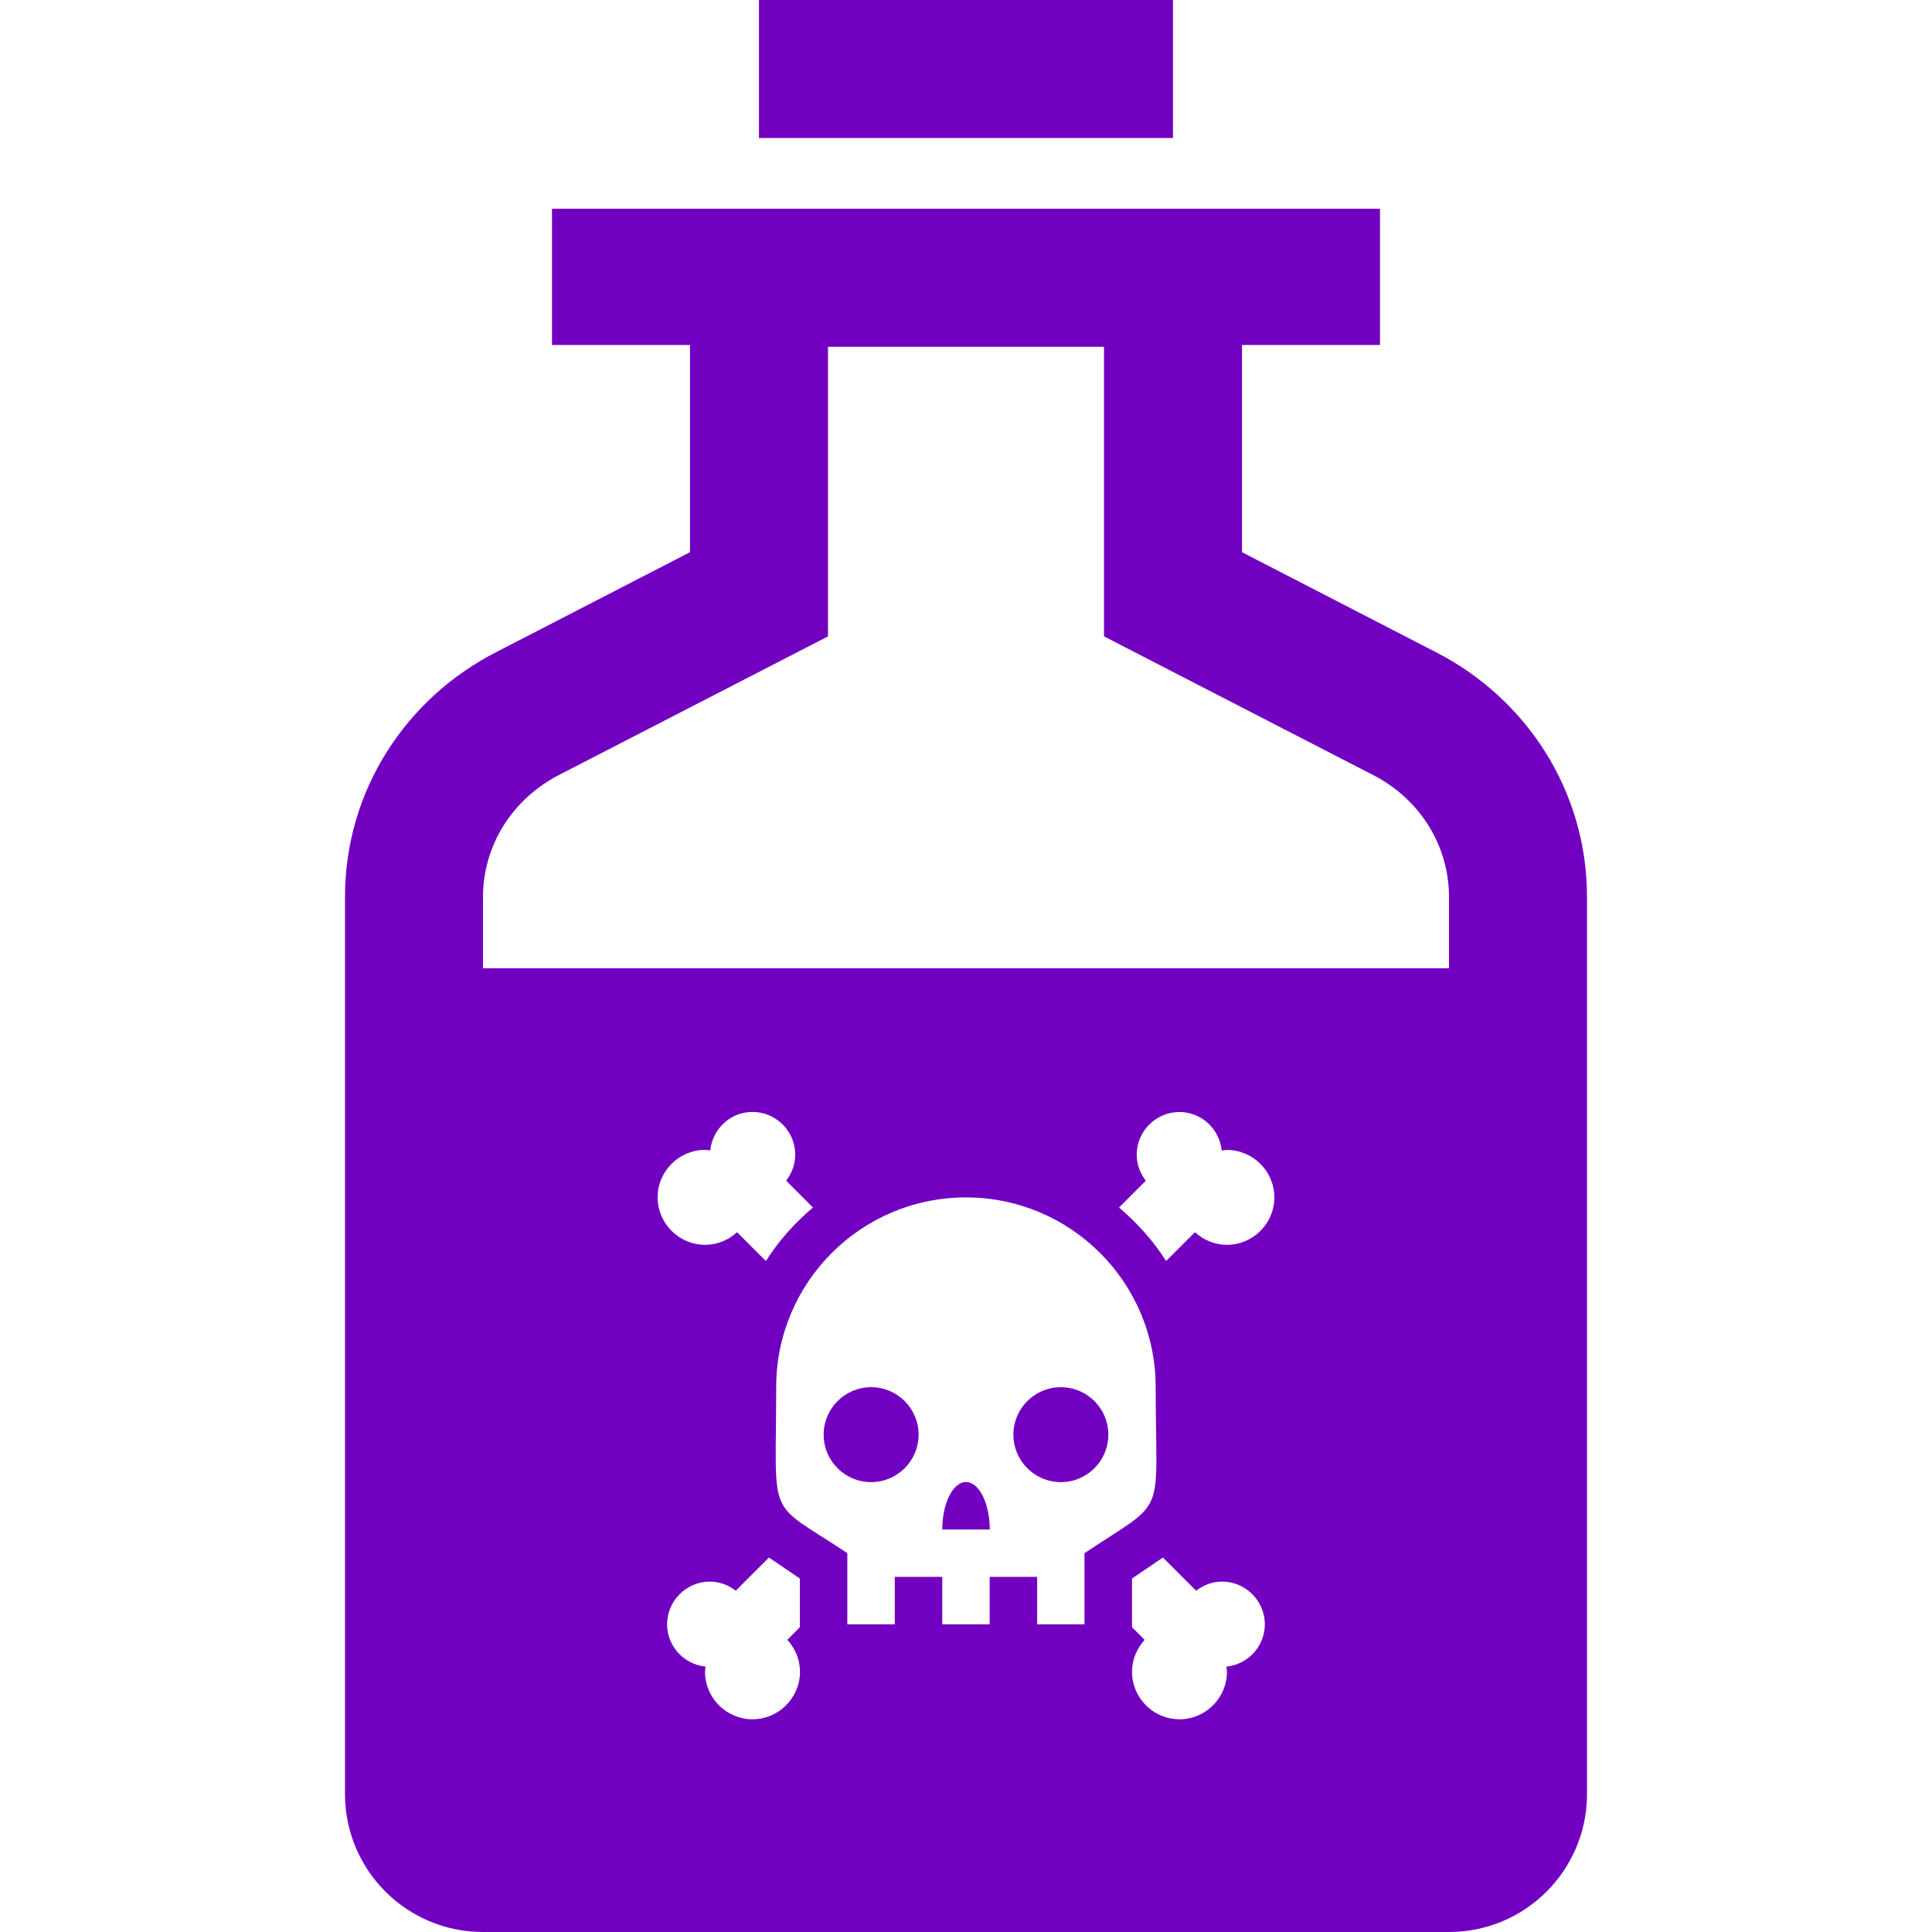
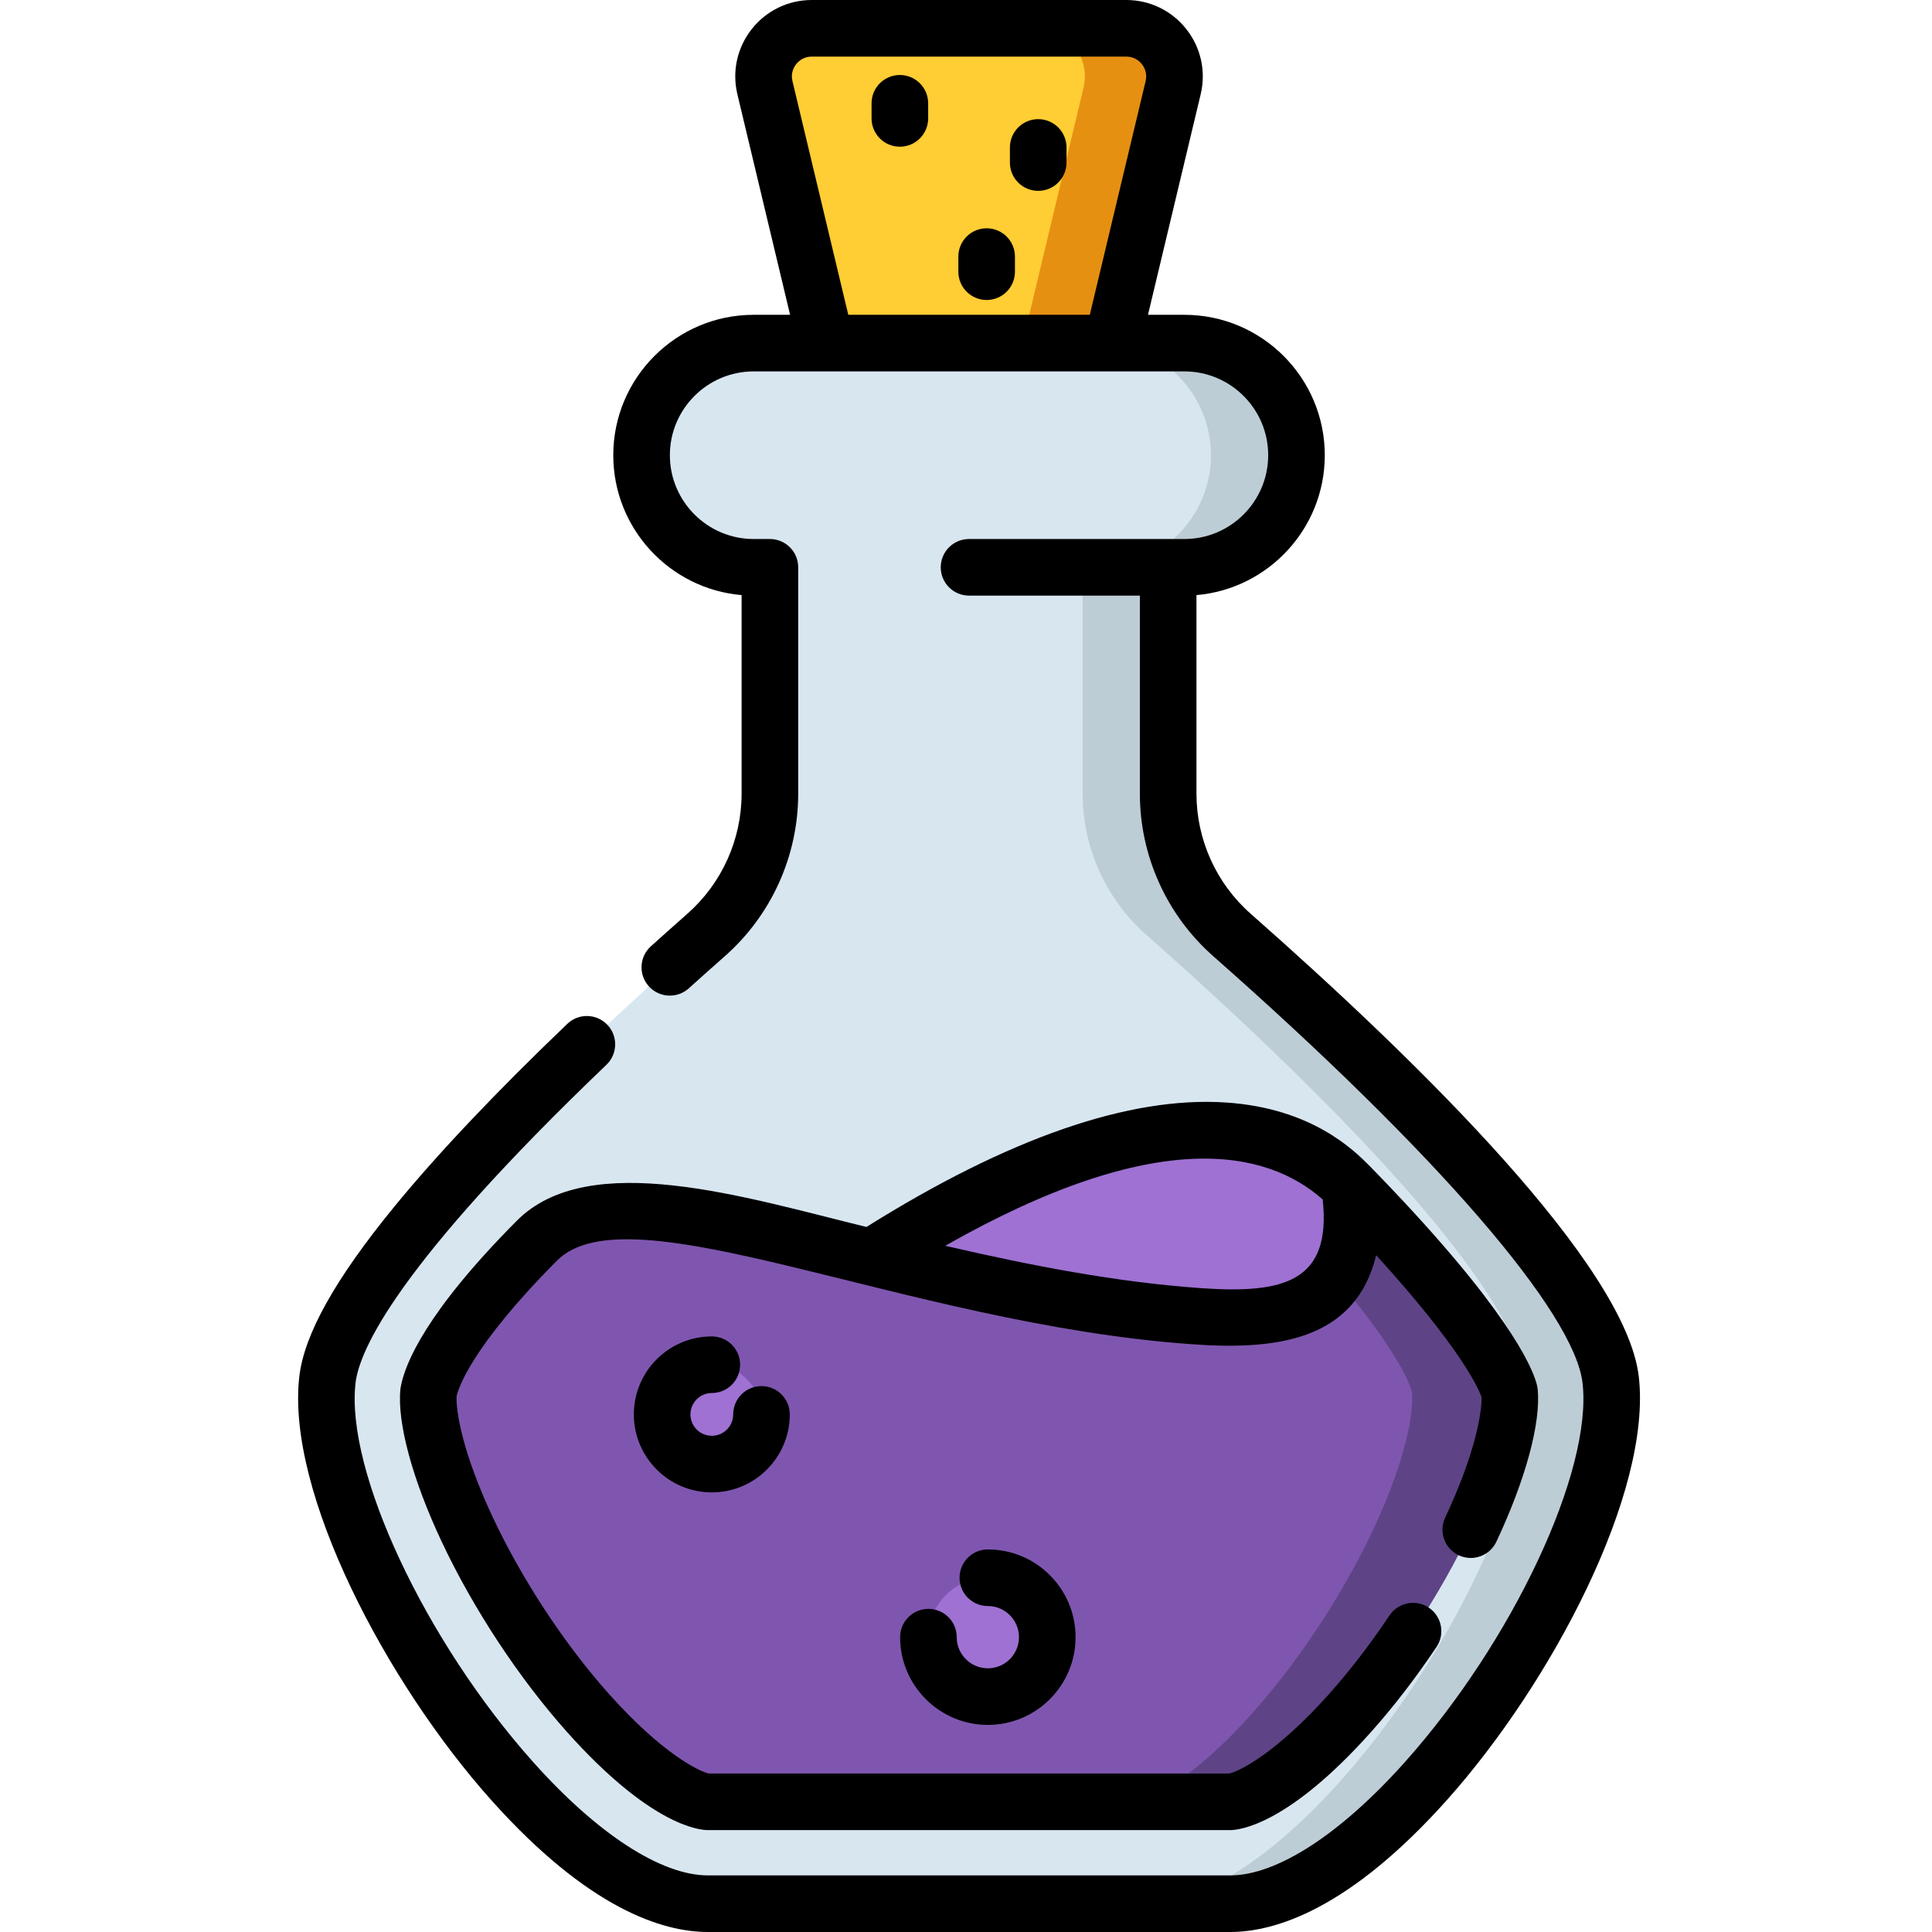
- <svg xmlns="http://www.w3.org/2000/svg" version="1.1" id="Capa_1" x="0px" y="0px" viewBox="0 0 447.996 447.996" style="enable-background:new 0 0 447.996 447.996;" xml:space="preserve" width="512px" height="512px">
-   <g>
-     <g>
-       <g>
-         <rect x="175.99" width="96" height="32" data-original="#000000" class="active-path" data-old_color="#000000" fill="#7200C1" />
-       </g>
-     </g>
-     <g>
-       <g>
-         <path d="M332.894,151.196l-44.896-23.152V79.996h32V48.412h-192v31.584h32v48.048l-44.896,23.152    c-20.752,10.576-35.104,31.904-35.104,56.8v208c0,17.68,14.32,32,32,32h224c17.68,0,32-14.32,32-32v-208    C367.998,183.1,353.646,161.772,332.894,151.196z M188.51,279.996c-4.224,3.6-7.936,7.712-10.912,12.416l-6.688-6.688    c-1.968,1.808-4.544,2.928-7.408,2.928c-6.048,0-11.008-4.944-11.008-11.008c0-6.064,4.944-11.008,11.008-11.008    c0.416,0,0.8,0.08,1.2,0.128c0.496-4.992,4.688-8.928,9.792-8.928c5.44,0,9.904,4.448,9.904,9.904c0,2.272-0.8,4.352-2.112,6.032    L188.51,279.996z M174.494,398.668c-6.064,0-11.008-4.944-11.008-11.008c0-0.416,0.08-0.8,0.128-1.2    c-4.976-0.496-8.928-4.688-8.928-9.808c0-5.44,4.464-9.904,9.904-9.904c2.272,0,4.352,0.8,6.016,2.112l7.696-7.696l7.168,4.864    v11.296l-2.896,2.928c1.808,1.968,2.928,4.544,2.928,7.408C185.502,393.708,180.558,398.668,174.494,398.668z M251.47,376.652    h-10.976v-11.008h-11.008v11.008h-10.992v-11.008h-11.008v11.008h-11.008v-16.496c-19.04-12.704-16.496-6.736-16.496-38.496    c0-24.304,19.696-44,44-44s44,19.696,44,44c0,31.104,2.992,25.504-16.512,38.496V376.652z M284.382,386.46    c0.048,0.4,0.128,0.784,0.128,1.2c0,6.048-4.944,11.008-11.008,11.008c-6.064,0-11.008-4.944-11.008-11.008    c0-2.848,1.136-5.44,2.928-7.408l-2.928-2.928v-11.296l7.168-4.864l7.696,7.696c1.68-1.296,3.744-2.112,6.032-2.112    c5.44,0,9.904,4.448,9.904,9.904C293.294,381.772,289.358,385.964,284.382,386.46z M284.494,288.652    c-2.848,0-5.44-1.136-7.408-2.928l-6.688,6.688c-2.976-4.704-6.688-8.816-10.912-12.416l6.208-6.208    c-1.296-1.68-2.112-3.744-2.112-6.032c0-5.44,4.448-9.904,9.904-9.904c5.104,0,9.296,3.936,9.808,8.928    c0.4-0.048,0.784-0.128,1.2-0.128c6.048,0,11.008,4.944,11.008,11.008C295.502,283.724,290.542,288.652,284.494,288.652z     M335.998,224.524h-224v-16.528c0-11.904,6.768-22.752,17.76-28.368l62.24-32.064V80.412h64v67.152l62.352,32.128    c10.896,5.552,17.648,16.4,17.648,28.304V224.524z" data-original="#000000" class="active-path" data-old_color="#000000" fill="#7200C1" />
-       </g>
-     </g>
-     <g>
-       <g>
-         <circle cx="201.998" cy="332.672" r="11.008" data-original="#000000" class="active-path" data-old_color="#000000" fill="#7200C1" />
-       </g>
-     </g>
-     <g>
-       <g>
-         <path d="M223.998,343.66c-3.04,0-5.504,4.928-5.504,11.008h11.008C229.502,348.588,227.038,343.66,223.998,343.66z" data-original="#000000" class="active-path" data-old_color="#000000" fill="#7200C1" />
-       </g>
-     </g>
-     <g>
-       <g>
-         <circle cx="245.998" cy="332.672" r="11.008" data-original="#000000" class="active-path" data-old_color="#000000" fill="#7200C1" />
-       </g>
-     </g>
+ <svg xmlns="http://www.w3.org/2000/svg" height="512pt" viewBox="-78 0 511 512" width="512pt">
+   <path d="m124.211 23.238 16.176 67.688h75.836l16.172-67.688c1.922-8.027-4.164-15.738-12.418-15.738h-83.344c-8.254 0-14.34 7.711-12.422 15.738zm0 0" fill="#ffcd34" />
+   <path d="m219.977 7.5h-23.75c8.254 0 14.34 7.711 12.422 15.738l-16.176 67.688h23.75l16.176-67.688c1.918-8.027-4.168-15.738-12.422-15.738zm0 0" fill="#e69012" />
+   <path d="m348.348 365.715c-3.316-29.207-68.672-90.004-100.348-117.918-10.766-9.488-16.926-23.137-16.926-37.484v-59.969h4.301c16.406 0 29.707-13.301 29.707-29.707 0-16.41-13.301-29.711-29.707-29.711h-114.145c-16.406 0-29.707 13.301-29.707 29.711 0 16.406 13.301 29.707 29.707 29.707h4.301v59.969c0 14.348-6.16 27.996-16.926 37.484-31.672 27.914-97.027 88.711-100.344 117.918-4.84 42.613 57.961 138.785 100.852 138.785h138.379c42.891 0 105.691-96.172 100.855-138.785zm0 0" fill="#d8e6f0" />
+   <path d="m348.348 365.715c-3.316-29.207-68.672-90.004-100.348-117.918-10.766-9.488-16.926-23.137-16.926-37.484v-59.969h4.301c16.406 0 29.707-13.301 29.707-29.707 0-16.41-13.301-29.711-29.707-29.711h-22.664c16.406 0 29.707 13.301 29.707 29.711 0 16.406-13.301 29.707-29.707 29.707h-4.301v59.969c0 14.348 6.16 27.996 16.926 37.484 31.676 27.914 97.031 88.711 100.348 117.918 4.836 42.613-57.965 138.785-100.855 138.785h22.664c42.891 0 105.691-96.172 100.855-138.785zm0 0" fill="#bdcdd6" />
+   <path d="m321.531 368.887c-.223-1.035-3.387-13.062-33.719-45.543-2.832-3.031-5.727-6.059-8.656-9.062 1.305 9.527.988 19.258-5.125 26.258-7.219 8.277-19.633 9.18-30.598 8.578-36.797-2.02-72.758-11.527-108.574-20.207-23.355-5.66-56.637-14.629-71.074-.121-27.004 27.137-28.5 39.121-28.711 40.098-.578 5.578 1.762 18.418 10.266 36.492 8.066 17.145 19.734 34.859 32.008 48.605 17.227 19.289 28.77 23.516 31.766 23.516h138.379c2.996 0 14.543-4.227 31.77-23.516 12.273-13.746 23.938-31.465 32.008-48.605 8.5-18.074 10.84-30.914 10.262-36.492zm0 0" fill="#7f56af" />
+   <path d="m321.531 368.887c-.223-1.035-3.387-13.062-33.719-45.543-2.832-3.031-5.727-6.059-8.656-9.062 1.188 8.68 1.031 17.52-3.621 24.32 17.766 21.105 19.945 29.43 20.133 30.285.574 5.578-1.762 18.418-10.266 36.492-8.066 17.145-19.734 34.859-32.008 48.605-17.227 19.289-28.773 23.516-31.77 23.516h25.867c2.996 0 14.543-4.227 31.766-23.516 12.273-13.746 23.941-31.465 32.008-48.605 8.504-18.074 10.844-30.914 10.266-36.492zm0 0" fill="#5e4487" />
+   <g fill="#9e71d3">
+     <path d="m243.434 349.117c10.969.602 23.379-.305 30.602-8.578 6.109-7 6.426-16.727 5.121-26.258-7.98-7.98-38.539-37.328-126.715 18.914 30.016 7.301 60.211 14.23 90.992 15.922zm0 0" />
+     <path d="m123.305 374.832c0 7.273-5.895 13.168-13.168 13.168-7.273 0-13.168-5.895-13.168-13.168 0-7.27 5.895-13.168 13.168-13.168 7.273 0 13.168 5.898 13.168 13.168zm0 0" />
+     <path d="m199.039 433.867c0 8.699-7.051 15.75-15.75 15.75-8.699 0-15.75-7.051-15.75-15.75 0-8.699 7.051-15.75 15.75-15.75 8.699 0 15.75 7.051 15.75 15.75zm0 0" />
  </g>
+   <path d="m355.801 364.867c-3.348-29.453-57.773-82.98-102.84-122.699-9.145-8.055-14.387-19.664-14.387-31.855v-52.605c19.023-1.629 34.008-17.633 34.008-37.07 0-20.52-16.688-37.211-37.207-37.211h-9.648l13.965-58.445c1.449-6.07.062-12.367-3.805-17.266-3.867-4.902-9.664-7.715-15.91-7.715h-83.348c-6.242 0-12.043 2.812-15.91 7.711-3.867 4.902-5.254 11.195-3.805 17.27l13.969 58.445h-9.652c-20.516 0-37.207 16.691-37.207 37.207 0 19.438 14.984 35.445 34.008 37.074v52.605c0 12.188-5.242 23.801-14.387 31.855-3.242 2.863-6.492 5.762-9.656 8.613-3.078 2.773-3.32 7.516-.547 10.594 2.773 3.074 7.516 3.316 10.594.547 3.121-2.816 6.328-5.676 9.531-8.5 12.371-10.902 19.465-26.613 19.465-43.109v-59.969c0-4.145-3.355-7.5-7.5-7.5h-4.301c-12.246 0-22.207-9.965-22.207-22.211 0-12.246 9.961-22.207 22.207-22.207h114.145c12.246 0 22.207 9.961 22.207 22.207 0 12.246-9.961 22.211-22.207 22.211h-57.07c-4.145 0-7.5 3.355-7.5 7.5 0 4.141 3.355 7.5 7.5 7.5h45.27v52.469c0 16.496 7.098 32.207 19.469 43.109 59.145 52.125 95.727 94.418 97.852 113.137 2.648 23.324-18.477 68.367-47.09 100.414-17.039 19.082-33.918 30.027-46.312 30.027h-138.379c-12.391 0-29.27-10.945-46.312-30.027-28.609-32.043-49.734-77.09-47.09-100.414.988-8.699 10.941-31.234 66.496-84.383 2.992-2.863 3.102-7.613.234-10.605-2.863-2.992-7.609-3.102-10.605-.234-18.895 18.078-34.305 34.355-45.793 48.379-15.707 19.18-23.965 33.945-25.234 45.152-3.48 30.652 23.098 81.066 50.805 112.098 25.859 28.957 45.543 35.035 57.5 35.035h138.379c11.961 0 31.645-6.078 57.504-35.035 27.703-31.031 54.281-81.445 50.805-112.098zm-209.496-281.441-14.797-61.934c-.52-2.16.395-3.738.984-4.488.594-.746 1.914-2.004 4.137-2.004h83.348c2.223 0 3.547 1.258 4.137 2.004.59.75 1.504 2.328.988 4.488l-14.797 61.934zm0 0" />
+   <path d="m308.074 412.164c3.75 1.762 8.215.152 9.98-3.594 7.762-16.5 11.852-31.625 10.938-40.457-.027-.277-.074-.555-.133-.828-.734-3.359-5.465-16.828-35.566-49.062-2.754-2.949-5.68-6.016-8.707-9.113-.043-.047-.086-.09-.129-.133-4.184-4.184-15.293-15.293-38.09-16.805-25.574-1.699-57.602 9.398-95.246 32.984-32.031-7.816-73.469-20.934-92.652-1.656-24.094 24.211-29.598 37.852-30.742 43.883-.051.238-.086.484-.113.73-.914 8.832 3.176 23.957 10.941 40.457 8.359 17.773 20.461 36.145 33.195 50.406 22.117 24.77 35.004 26.023 37.363 26.023h138.379c2.359 0 15.25-1.254 37.363-26.02 6.008-6.73 11.844-14.312 17.348-22.539 2.301-3.441 1.375-8.102-2.066-10.402-3.441-2.305-8.102-1.379-10.402 2.062-5.117 7.648-10.523 14.676-16.066 20.887-14.051 15.734-23.883 20.504-26.441 21.012h-137.844c-2.559-.508-12.391-5.273-26.441-21.012-11.812-13.227-23.043-30.289-30.812-46.805-8.176-17.371-9.859-28.473-9.617-32.23.426-1.883 3.762-12.93 26.59-35.871 19.23-19.324 92.133 16.602 167.598 22.105 23.066 1.781 44.023-.957 49.496-23.539 22.652 24.852 27.184 35.488 27.918 37.57.148 4-1.645 14.988-9.633 31.965-1.762 3.75-.156 8.215 3.594 9.98zm-36.047-94.297c2.379 21.922-10.422 25.02-32.234 23.508-22.695-1.594-45.43-6.062-67.797-11.23 56.344-32.012 85.305-25.32 100.031-12.277zm0 0" />
+   <path d="m159.973 19.875c-4.145 0-7.5 3.355-7.5 7.5v4c0 4.145 3.355 7.5 7.5 7.5 4.141 0 7.5-3.355 7.5-7.5v-4c0-4.145-3.359-7.5-7.5-7.5zm0 0" />
+   <path d="m196.637 31.578c-4.145 0-7.5 3.355-7.5 7.5v4c0 4.145 3.355 7.5 7.5 7.5s7.5-3.355 7.5-7.5v-4c0-4.141-3.355-7.5-7.5-7.5zm0 0" />
+   <path d="m182.973 60.5c-4.145 0-7.5 3.355-7.5 7.5v4c0 4.145 3.355 7.5 7.5 7.5 4.141 0 7.5-3.355 7.5-7.5v-4c0-4.145-3.359-7.5-7.5-7.5zm0 0" />
+   <path d="m110.137 369.164c4.145 0 7.5-3.355 7.5-7.5 0-4.141-3.355-7.5-7.5-7.5-11.395 0-20.664 9.273-20.664 20.668 0 11.398 9.27 20.668 20.664 20.668s20.668-9.27 20.668-20.668c0-4.141-3.359-7.5-7.5-7.5-4.145 0-7.5 3.359-7.5 7.5 0 3.125-2.543 5.668-5.668 5.668s-5.664-2.543-5.664-5.668 2.539-5.668 5.664-5.668zm0 0" />
+   <path d="m183.289 442.117c-4.551 0-8.25-3.699-8.25-8.25 0-4.141-3.359-7.5-7.5-7.5-4.145 0-7.5 3.359-7.5 7.5 0 12.82 10.43 23.25 23.25 23.25 12.82 0 23.25-10.43 23.25-23.25 0-12.82-10.43-23.25-23.25-23.25-4.145 0-7.5 3.359-7.5 7.5 0 4.145 3.355 7.5 7.5 7.5 4.547 0 8.25 3.703 8.25 8.25 0 4.551-3.703 8.25-8.25 8.25zm0 0" />
</svg>
